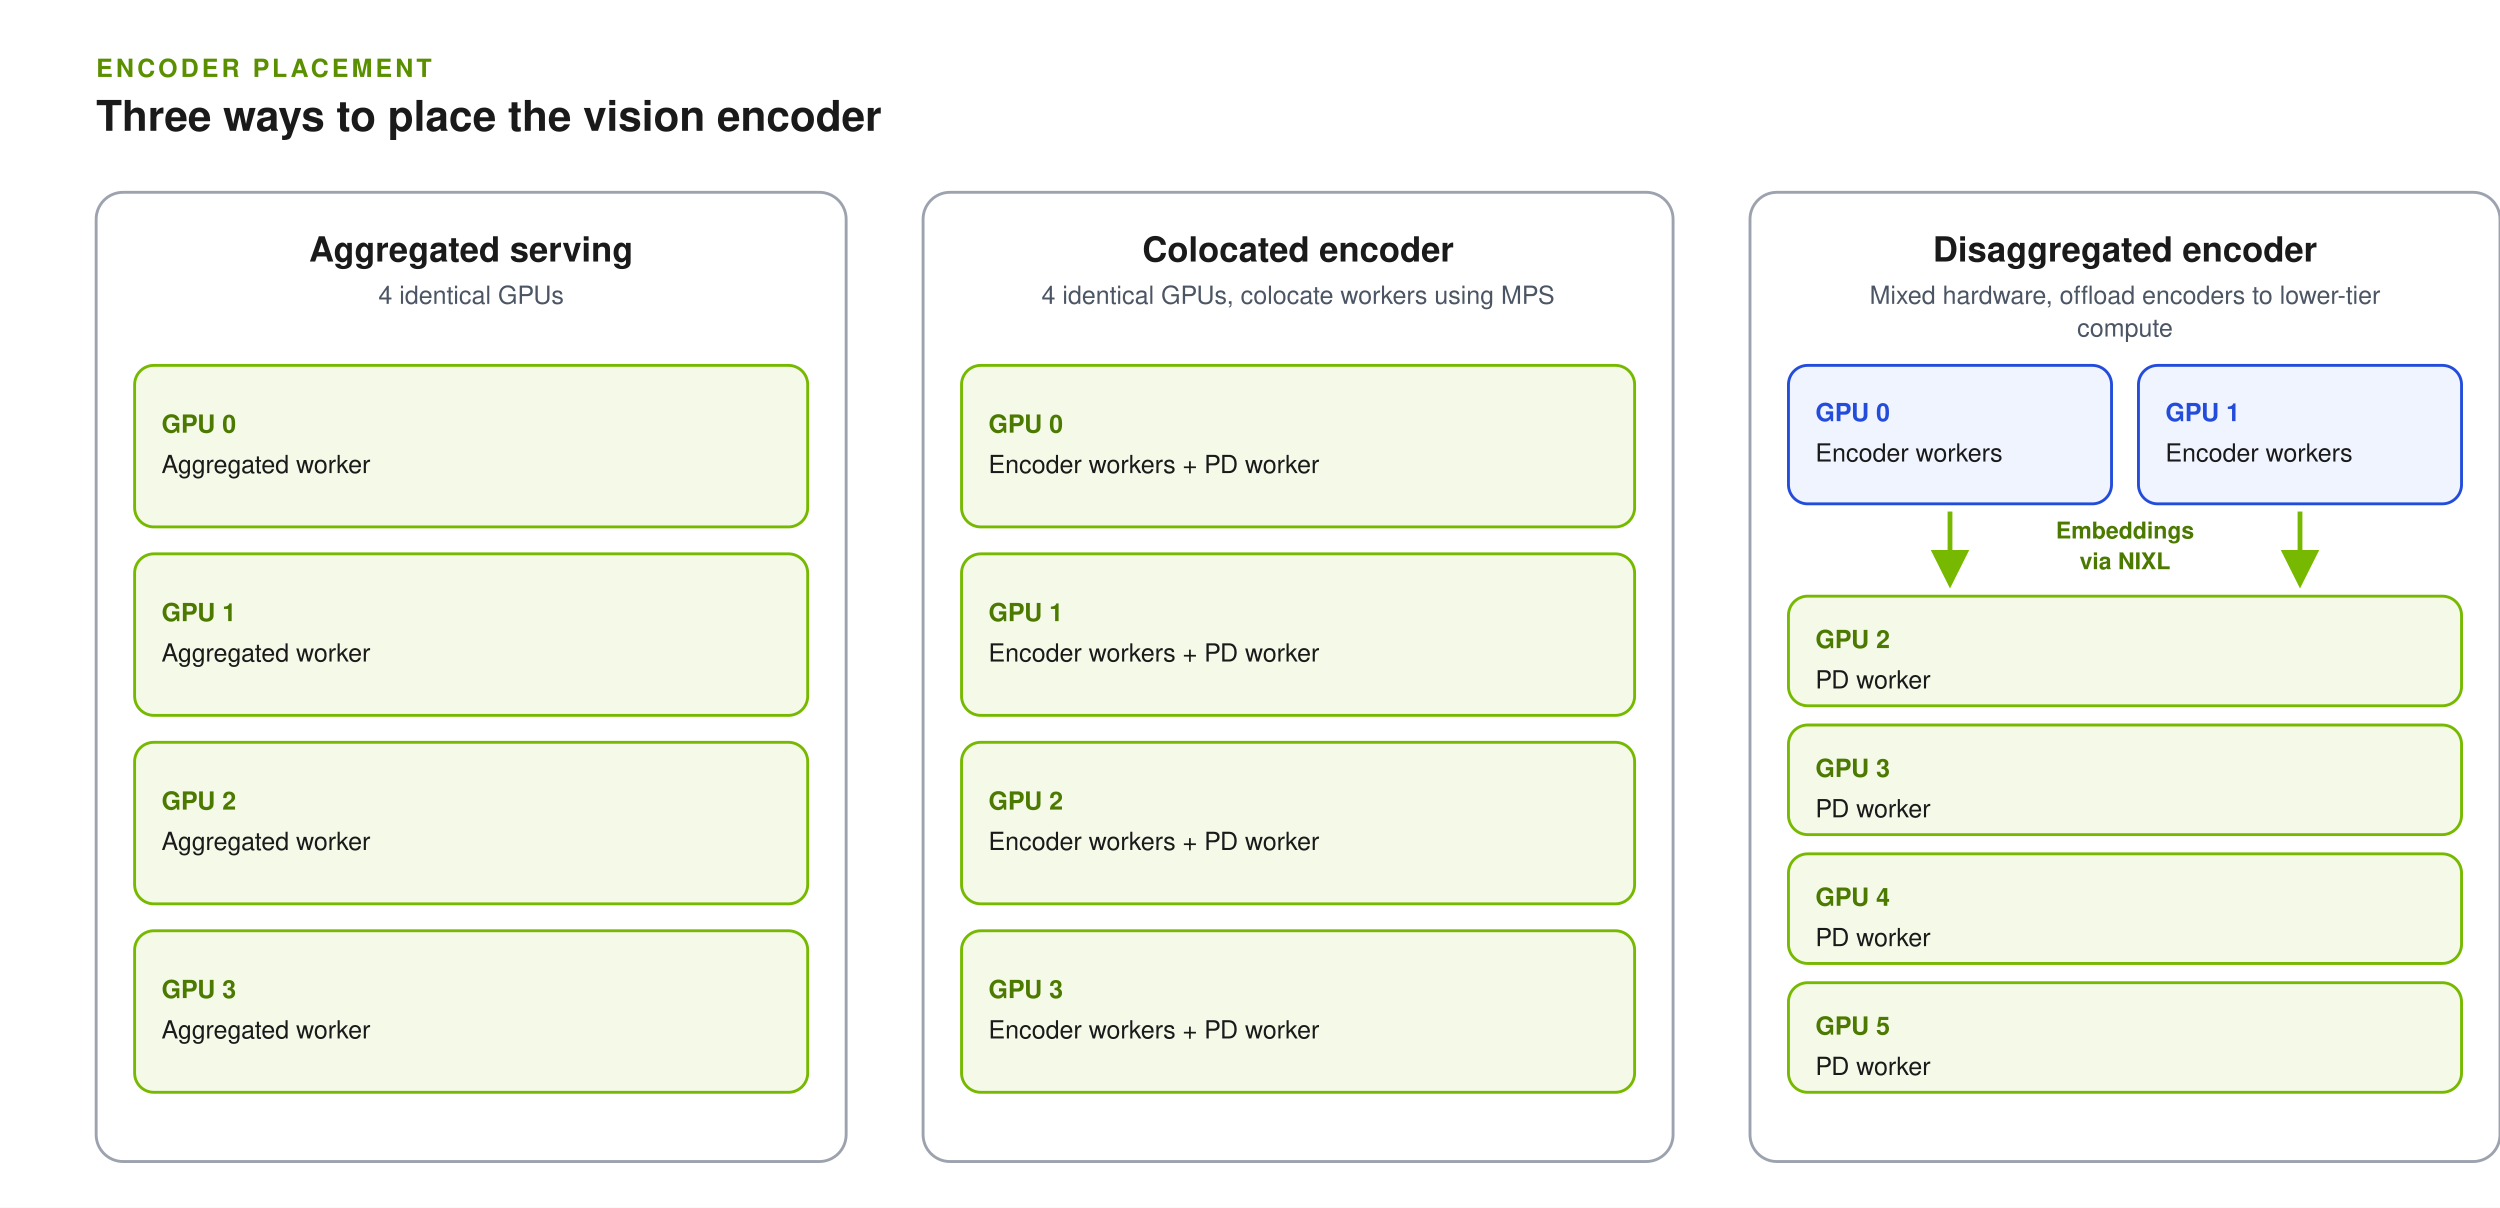
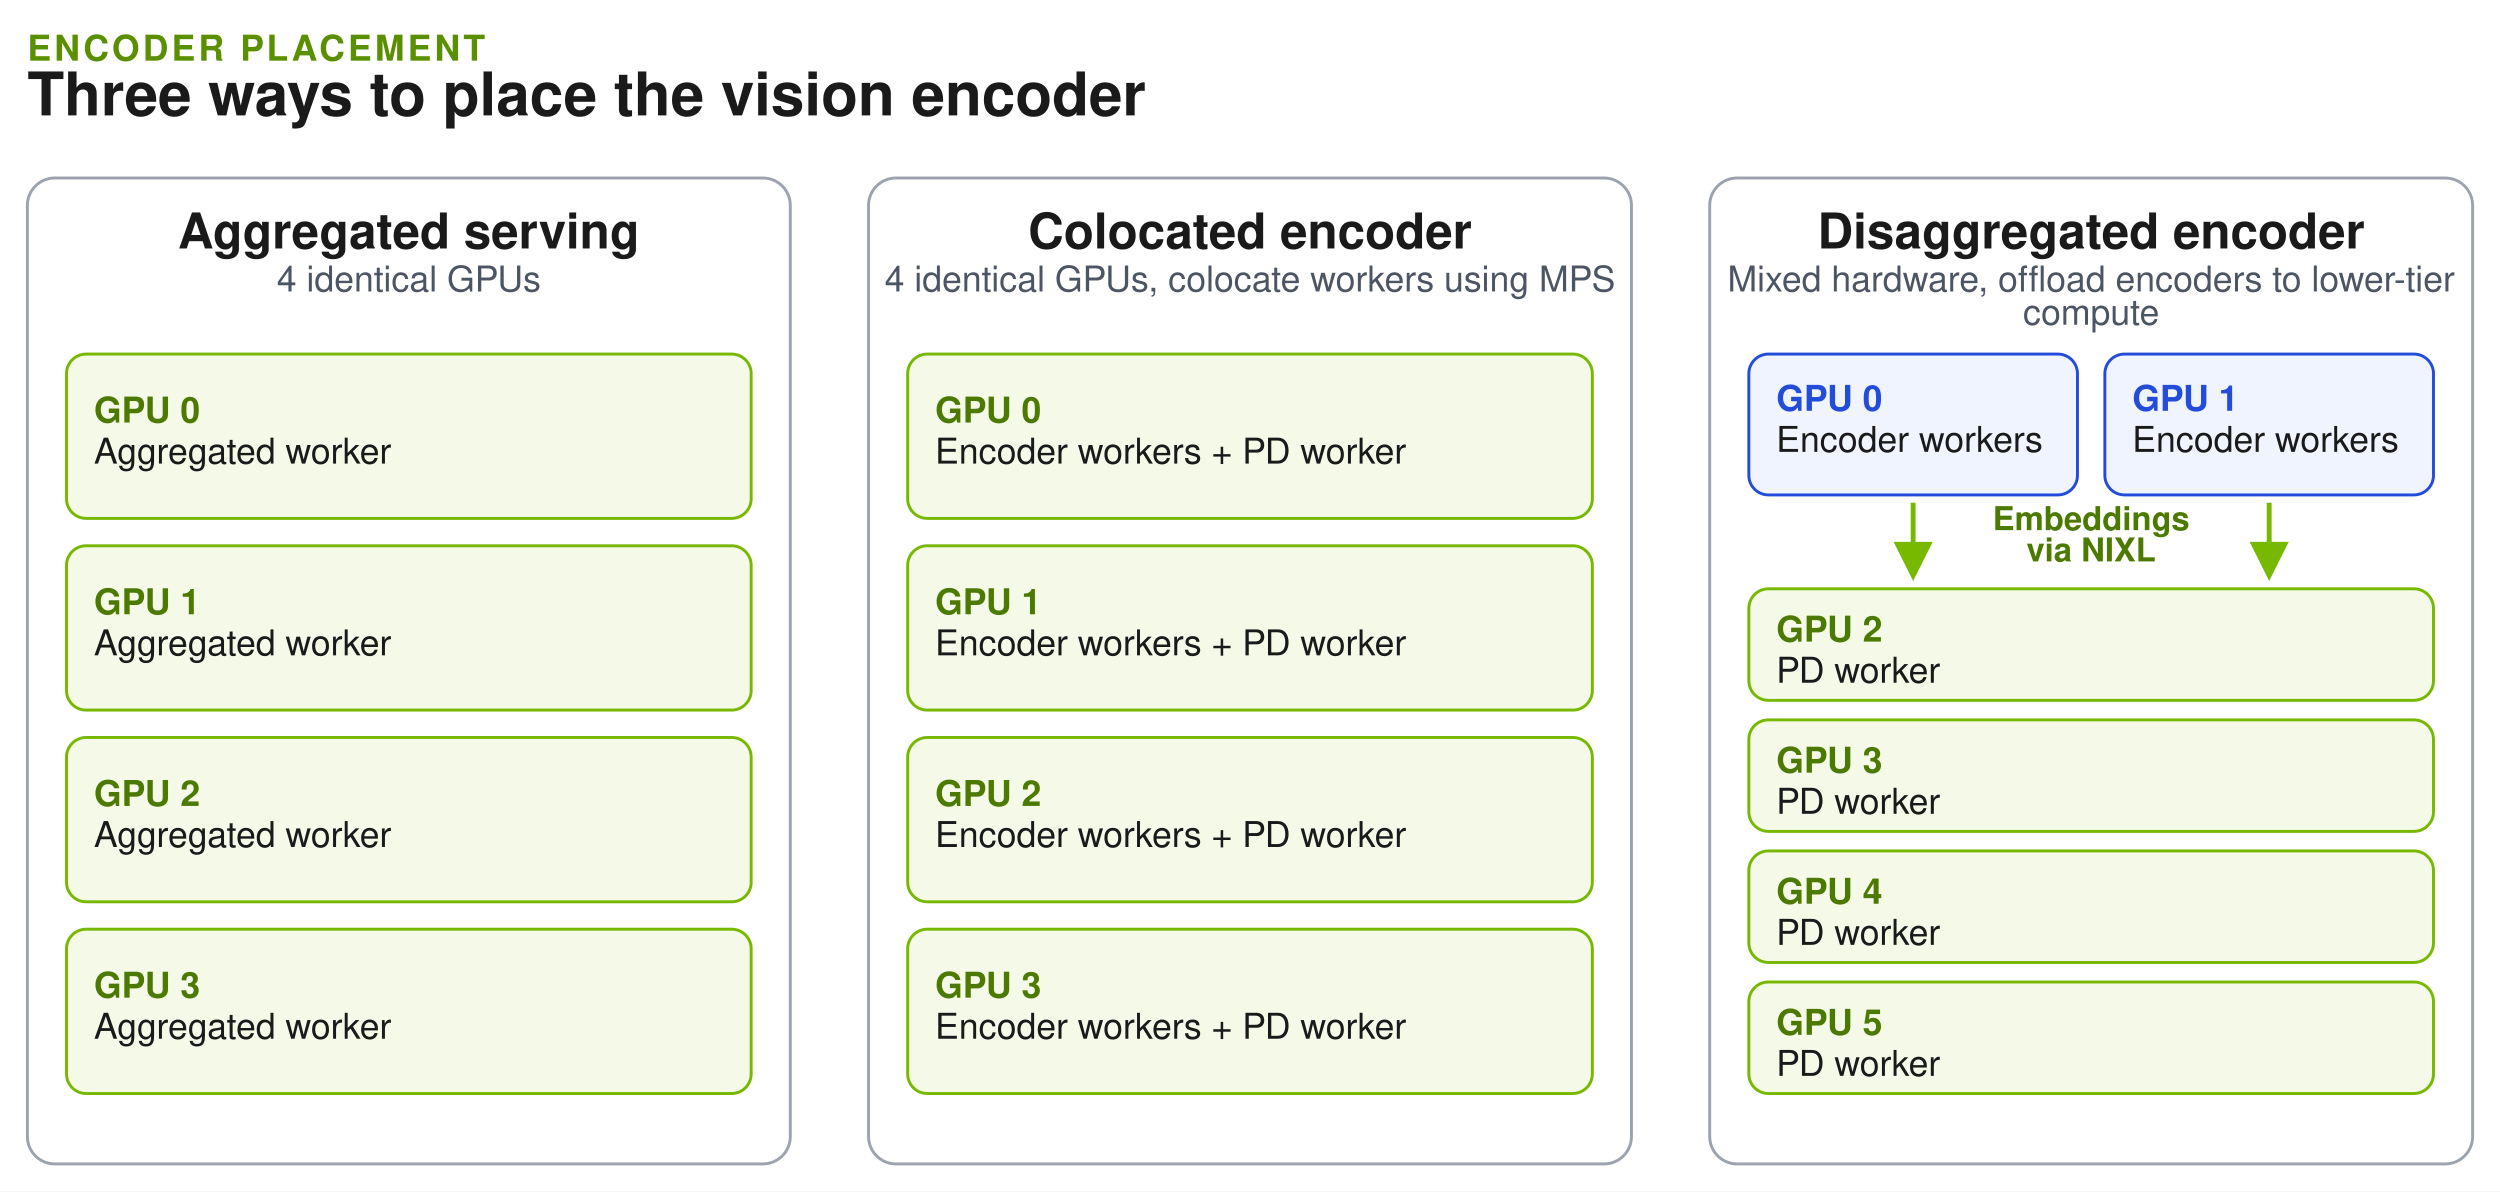
- <svg xmlns="http://www.w3.org/2000/svg" width="1300" height="628" viewBox="0 0 1300 628" role="img" aria-labelledby="title desc" font-family="Helvetica, Arial, sans-serif">
+ <svg xmlns="http://www.w3.org/2000/svg" width="1278" height="609" viewBox="36 9 1278 609" role="img" aria-labelledby="title desc" font-family="Helvetica, Arial, sans-serif">
  <defs>
    <marker id="arrow" viewBox="0 0 10 10" refX="8" refY="5" markerWidth="8" markerHeight="8" orient="auto">
      <path d="M0,0 L10,5 L0,10 z" fill="#234CDA" />
    </marker>
    <marker id="arrow-green" viewBox="0 0 10 10" refX="8" refY="5" markerWidth="8" markerHeight="8" orient="auto">
      <path d="M0,0 L10,5 L0,10 z" fill="#76B900" />
    </marker>
    <marker id="arrow-gray" viewBox="0 0 10 10" refX="8" refY="5" markerWidth="8" markerHeight="8" orient="auto">
      <path d="M0,0 L10,5 L0,10 z" fill="#9CA3AF" />
    </marker>
    <marker id="arrow-amber" viewBox="0 0 10 10" refX="8" refY="5" markerWidth="8" markerHeight="8" orient="auto">
      <path d="M0,0 L10,5 L0,10 z" fill="#D97706" />
    </marker>
    <marker id="arrow-green-start" viewBox="0 0 10 10" refX="8" refY="5" markerWidth="8" markerHeight="8" orient="auto-start-reverse">
      <path d="M0,0 L10,5 L0,10 z" fill="#76B900" />
    </marker>
  </defs>
-   <rect width="1300" height="628" fill="#FFFFFF" />
-   <text x="50" y="40" font-size="13" font-weight="700" letter-spacing="1.6" fill="#5A8F00">ENCODER PLACEMENT</text>
-   <text x="50" y="68" font-size="22" font-weight="700" fill="#1A1A1A">Three ways to place the vision encoder</text>
+   <rect x="36" y="9" width="1278" height="609" fill="#FFFFFF" />
+   <text x="50" y="40" font-size="18.2" font-weight="700" letter-spacing="1.6" fill="#5A8F00">ENCODER PLACEMENT</text>
+   <text x="50" y="68" font-size="30.8" font-weight="700" fill="#1A1A1A">Three ways to place the vision encoder</text>
  <rect x="50" y="100" width="390" height="504" rx="14" fill="#FFFFFF" stroke="#9CA3AF" stroke-width="1.5" />
-   <text x="245.0" y="136" font-size="18" font-weight="700" fill="#1A1A1A" text-anchor="middle">Aggregated serving</text>
-   <text x="245.0" y="158" font-size="13" fill="#4B5563" text-anchor="middle">4 identical GPUs</text>
+   <text x="245.0" y="136" font-size="25.2" font-weight="700" fill="#1A1A1A" text-anchor="middle">Aggregated serving</text>
+   <text x="245.0" y="158" font-size="18.2" fill="#4B5563" text-anchor="middle">4 identical GPUs</text>
  <rect x="480" y="100" width="390" height="504" rx="14" fill="#FFFFFF" stroke="#9CA3AF" stroke-width="1.5" />
-   <text x="675.0" y="136" font-size="18" font-weight="700" fill="#1A1A1A" text-anchor="middle">Colocated encoder</text>
-   <text x="675.0" y="158" font-size="13" fill="#4B5563" text-anchor="middle">4 identical GPUs, colocate workers using MPS</text>
+   <text x="675.0" y="136" font-size="25.2" font-weight="700" fill="#1A1A1A" text-anchor="middle">Colocated encoder</text>
+   <text x="675.0" y="158" font-size="18.2" fill="#4B5563" text-anchor="middle">4 identical GPUs, colocate workers using MPS</text>
  <rect x="910" y="100" width="390" height="504" rx="14" fill="#FFFFFF" stroke="#9CA3AF" stroke-width="1.5" />
-   <text x="1105.0" y="136" font-size="18" font-weight="700" fill="#1A1A1A" text-anchor="middle">Disaggregated encoder</text>
-   <text x="1105.0" y="158" font-size="13" fill="#4B5563" text-anchor="middle">Mixed hardware, offload encoders to lower-tier</text>
-   <text x="1105.0" y="175" font-size="13" fill="#4B5563" text-anchor="middle">compute</text>
+   <text x="1105.0" y="136" font-size="25.2" font-weight="700" fill="#1A1A1A" text-anchor="middle">Disaggregated encoder</text>
+   <text x="1105.0" y="158" font-size="18.2" fill="#4B5563" text-anchor="middle">Mixed hardware, offload encoders to lower-tier</text>
+   <text x="1105.0" y="175" font-size="18.2" fill="#4B5563" text-anchor="middle">compute</text>
  <rect x="70" y="190" width="350" height="84" rx="10" fill="#F4F9E8" stroke="#76B900" stroke-width="1.5" />
-   <text x="84" y="225.0" font-size="13" font-weight="700" fill="#4C7A00">GPU 0</text>
-   <text x="84" y="246.0" font-size="13" fill="#1A1A1A">Aggregated worker</text>
+   <text x="84" y="225.0" font-size="18.2" font-weight="700" fill="#4C7A00">GPU 0</text>
+   <text x="84" y="246.0" font-size="18.2" fill="#1A1A1A">Aggregated worker</text>
  <rect x="500" y="190" width="350" height="84" rx="10" fill="#F4F9E8" stroke="#76B900" stroke-width="1.5" />
-   <text x="514" y="225.0" font-size="13" font-weight="700" fill="#4C7A00">GPU 0</text>
-   <text x="514" y="246.0" font-size="13" fill="#1A1A1A">Encoder workers + PD worker</text>
+   <text x="514" y="225.0" font-size="18.2" font-weight="700" fill="#4C7A00">GPU 0</text>
+   <text x="514" y="246.0" font-size="18.2" fill="#1A1A1A">Encoder workers + PD worker</text>
  <rect x="70" y="288" width="350" height="84" rx="10" fill="#F4F9E8" stroke="#76B900" stroke-width="1.5" />
-   <text x="84" y="323.0" font-size="13" font-weight="700" fill="#4C7A00">GPU 1</text>
-   <text x="84" y="344.0" font-size="13" fill="#1A1A1A">Aggregated worker</text>
+   <text x="84" y="323.0" font-size="18.2" font-weight="700" fill="#4C7A00">GPU 1</text>
+   <text x="84" y="344.0" font-size="18.2" fill="#1A1A1A">Aggregated worker</text>
  <rect x="500" y="288" width="350" height="84" rx="10" fill="#F4F9E8" stroke="#76B900" stroke-width="1.5" />
-   <text x="514" y="323.0" font-size="13" font-weight="700" fill="#4C7A00">GPU 1</text>
-   <text x="514" y="344.0" font-size="13" fill="#1A1A1A">Encoder workers + PD worker</text>
+   <text x="514" y="323.0" font-size="18.2" font-weight="700" fill="#4C7A00">GPU 1</text>
+   <text x="514" y="344.0" font-size="18.2" fill="#1A1A1A">Encoder workers + PD worker</text>
  <rect x="70" y="386" width="350" height="84" rx="10" fill="#F4F9E8" stroke="#76B900" stroke-width="1.5" />
-   <text x="84" y="421.0" font-size="13" font-weight="700" fill="#4C7A00">GPU 2</text>
-   <text x="84" y="442.0" font-size="13" fill="#1A1A1A">Aggregated worker</text>
+   <text x="84" y="421.0" font-size="18.2" font-weight="700" fill="#4C7A00">GPU 2</text>
+   <text x="84" y="442.0" font-size="18.2" fill="#1A1A1A">Aggregated worker</text>
  <rect x="500" y="386" width="350" height="84" rx="10" fill="#F4F9E8" stroke="#76B900" stroke-width="1.5" />
-   <text x="514" y="421.0" font-size="13" font-weight="700" fill="#4C7A00">GPU 2</text>
-   <text x="514" y="442.0" font-size="13" fill="#1A1A1A">Encoder workers + PD worker</text>
+   <text x="514" y="421.0" font-size="18.2" font-weight="700" fill="#4C7A00">GPU 2</text>
+   <text x="514" y="442.0" font-size="18.2" fill="#1A1A1A">Encoder workers + PD worker</text>
  <rect x="70" y="484" width="350" height="84" rx="10" fill="#F4F9E8" stroke="#76B900" stroke-width="1.5" />
-   <text x="84" y="519.0" font-size="13" font-weight="700" fill="#4C7A00">GPU 3</text>
-   <text x="84" y="540.0" font-size="13" fill="#1A1A1A">Aggregated worker</text>
+   <text x="84" y="519.0" font-size="18.2" font-weight="700" fill="#4C7A00">GPU 3</text>
+   <text x="84" y="540.0" font-size="18.2" fill="#1A1A1A">Aggregated worker</text>
  <rect x="500" y="484" width="350" height="84" rx="10" fill="#F4F9E8" stroke="#76B900" stroke-width="1.5" />
-   <text x="514" y="519.0" font-size="13" font-weight="700" fill="#4C7A00">GPU 3</text>
-   <text x="514" y="540.0" font-size="13" fill="#1A1A1A">Encoder workers + PD worker</text>
+   <text x="514" y="519.0" font-size="18.2" font-weight="700" fill="#4C7A00">GPU 3</text>
+   <text x="514" y="540.0" font-size="18.2" fill="#1A1A1A">Encoder workers + PD worker</text>
  <rect x="930.0" y="190" width="168.0" height="72" rx="10" fill="#F0F4FF" stroke="#234CDA" stroke-width="1.5" />
-   <text x="944.0" y="219.0" font-size="13" font-weight="700" fill="#234CDA">GPU 0</text>
-   <text x="944.0" y="240.0" font-size="13" fill="#1A1A1A">Encoder workers</text>
+   <text x="944.0" y="219.0" font-size="18.2" font-weight="700" fill="#234CDA">GPU 0</text>
+   <text x="944.0" y="240.0" font-size="18.2" fill="#1A1A1A">Encoder workers</text>
  <rect x="1112.0" y="190" width="168.0" height="72" rx="10" fill="#F0F4FF" stroke="#234CDA" stroke-width="1.5" />
-   <text x="1126.0" y="219.0" font-size="13" font-weight="700" fill="#234CDA">GPU 1</text>
-   <text x="1126.0" y="240.0" font-size="13" fill="#1A1A1A">Encoder workers</text>
+   <text x="1126.0" y="219.0" font-size="18.2" font-weight="700" fill="#234CDA">GPU 1</text>
+   <text x="1126.0" y="240.0" font-size="18.2" fill="#1A1A1A">Encoder workers</text>
  <line x1="1014.0" y1="266" x2="1014.0" y2="302" stroke="#76B900" stroke-width="2.5" marker-end="url(#arrow-green)" />
  <line x1="1196.0" y1="266" x2="1196.0" y2="302" stroke="#76B900" stroke-width="2.5" marker-end="url(#arrow-green)" />
-   <text x="1105.0" y="280" font-size="12" font-weight="700" fill="#4C7A00" text-anchor="middle">Embeddings</text>
-   <text x="1105.0" y="296" font-size="12" font-weight="700" fill="#4C7A00" text-anchor="middle">via NIXL</text>
+   <text x="1105.0" y="280" font-size="16.8" font-weight="700" fill="#4C7A00" text-anchor="middle">Embeddings</text>
+   <text x="1105.0" y="296" font-size="16.8" font-weight="700" fill="#4C7A00" text-anchor="middle">via NIXL</text>
  <rect x="930" y="310.0" width="350" height="57" rx="10" fill="#F4F9E8" stroke="#76B900" stroke-width="1.5" />
-   <text x="944" y="337.0" font-size="13" font-weight="700" fill="#4C7A00">GPU 2</text>
-   <text x="944" y="358.0" font-size="13" fill="#1A1A1A">PD worker</text>
+   <text x="944" y="337.0" font-size="18.2" font-weight="700" fill="#4C7A00">GPU 2</text>
+   <text x="944" y="358.0" font-size="18.2" fill="#1A1A1A">PD worker</text>
  <rect x="930" y="377.0" width="350" height="57" rx="10" fill="#F4F9E8" stroke="#76B900" stroke-width="1.5" />
-   <text x="944" y="404.0" font-size="13" font-weight="700" fill="#4C7A00">GPU 3</text>
-   <text x="944" y="425.0" font-size="13" fill="#1A1A1A">PD worker</text>
+   <text x="944" y="404.0" font-size="18.2" font-weight="700" fill="#4C7A00">GPU 3</text>
+   <text x="944" y="425.0" font-size="18.2" fill="#1A1A1A">PD worker</text>
  <rect x="930" y="444.0" width="350" height="57" rx="10" fill="#F4F9E8" stroke="#76B900" stroke-width="1.5" />
-   <text x="944" y="471.0" font-size="13" font-weight="700" fill="#4C7A00">GPU 4</text>
-   <text x="944" y="492.0" font-size="13" fill="#1A1A1A">PD worker</text>
+   <text x="944" y="471.0" font-size="18.2" font-weight="700" fill="#4C7A00">GPU 4</text>
+   <text x="944" y="492.0" font-size="18.2" fill="#1A1A1A">PD worker</text>
  <rect x="930" y="511.0" width="350" height="57" rx="10" fill="#F4F9E8" stroke="#76B900" stroke-width="1.5" />
-   <text x="944" y="538.0" font-size="13" font-weight="700" fill="#4C7A00">GPU 5</text>
-   <text x="944" y="559.0" font-size="13" fill="#1A1A1A">PD worker</text>
+   <text x="944" y="538.0" font-size="18.2" font-weight="700" fill="#4C7A00">GPU 5</text>
+   <text x="944" y="559.0" font-size="18.2" fill="#1A1A1A">PD worker</text>
</svg>
